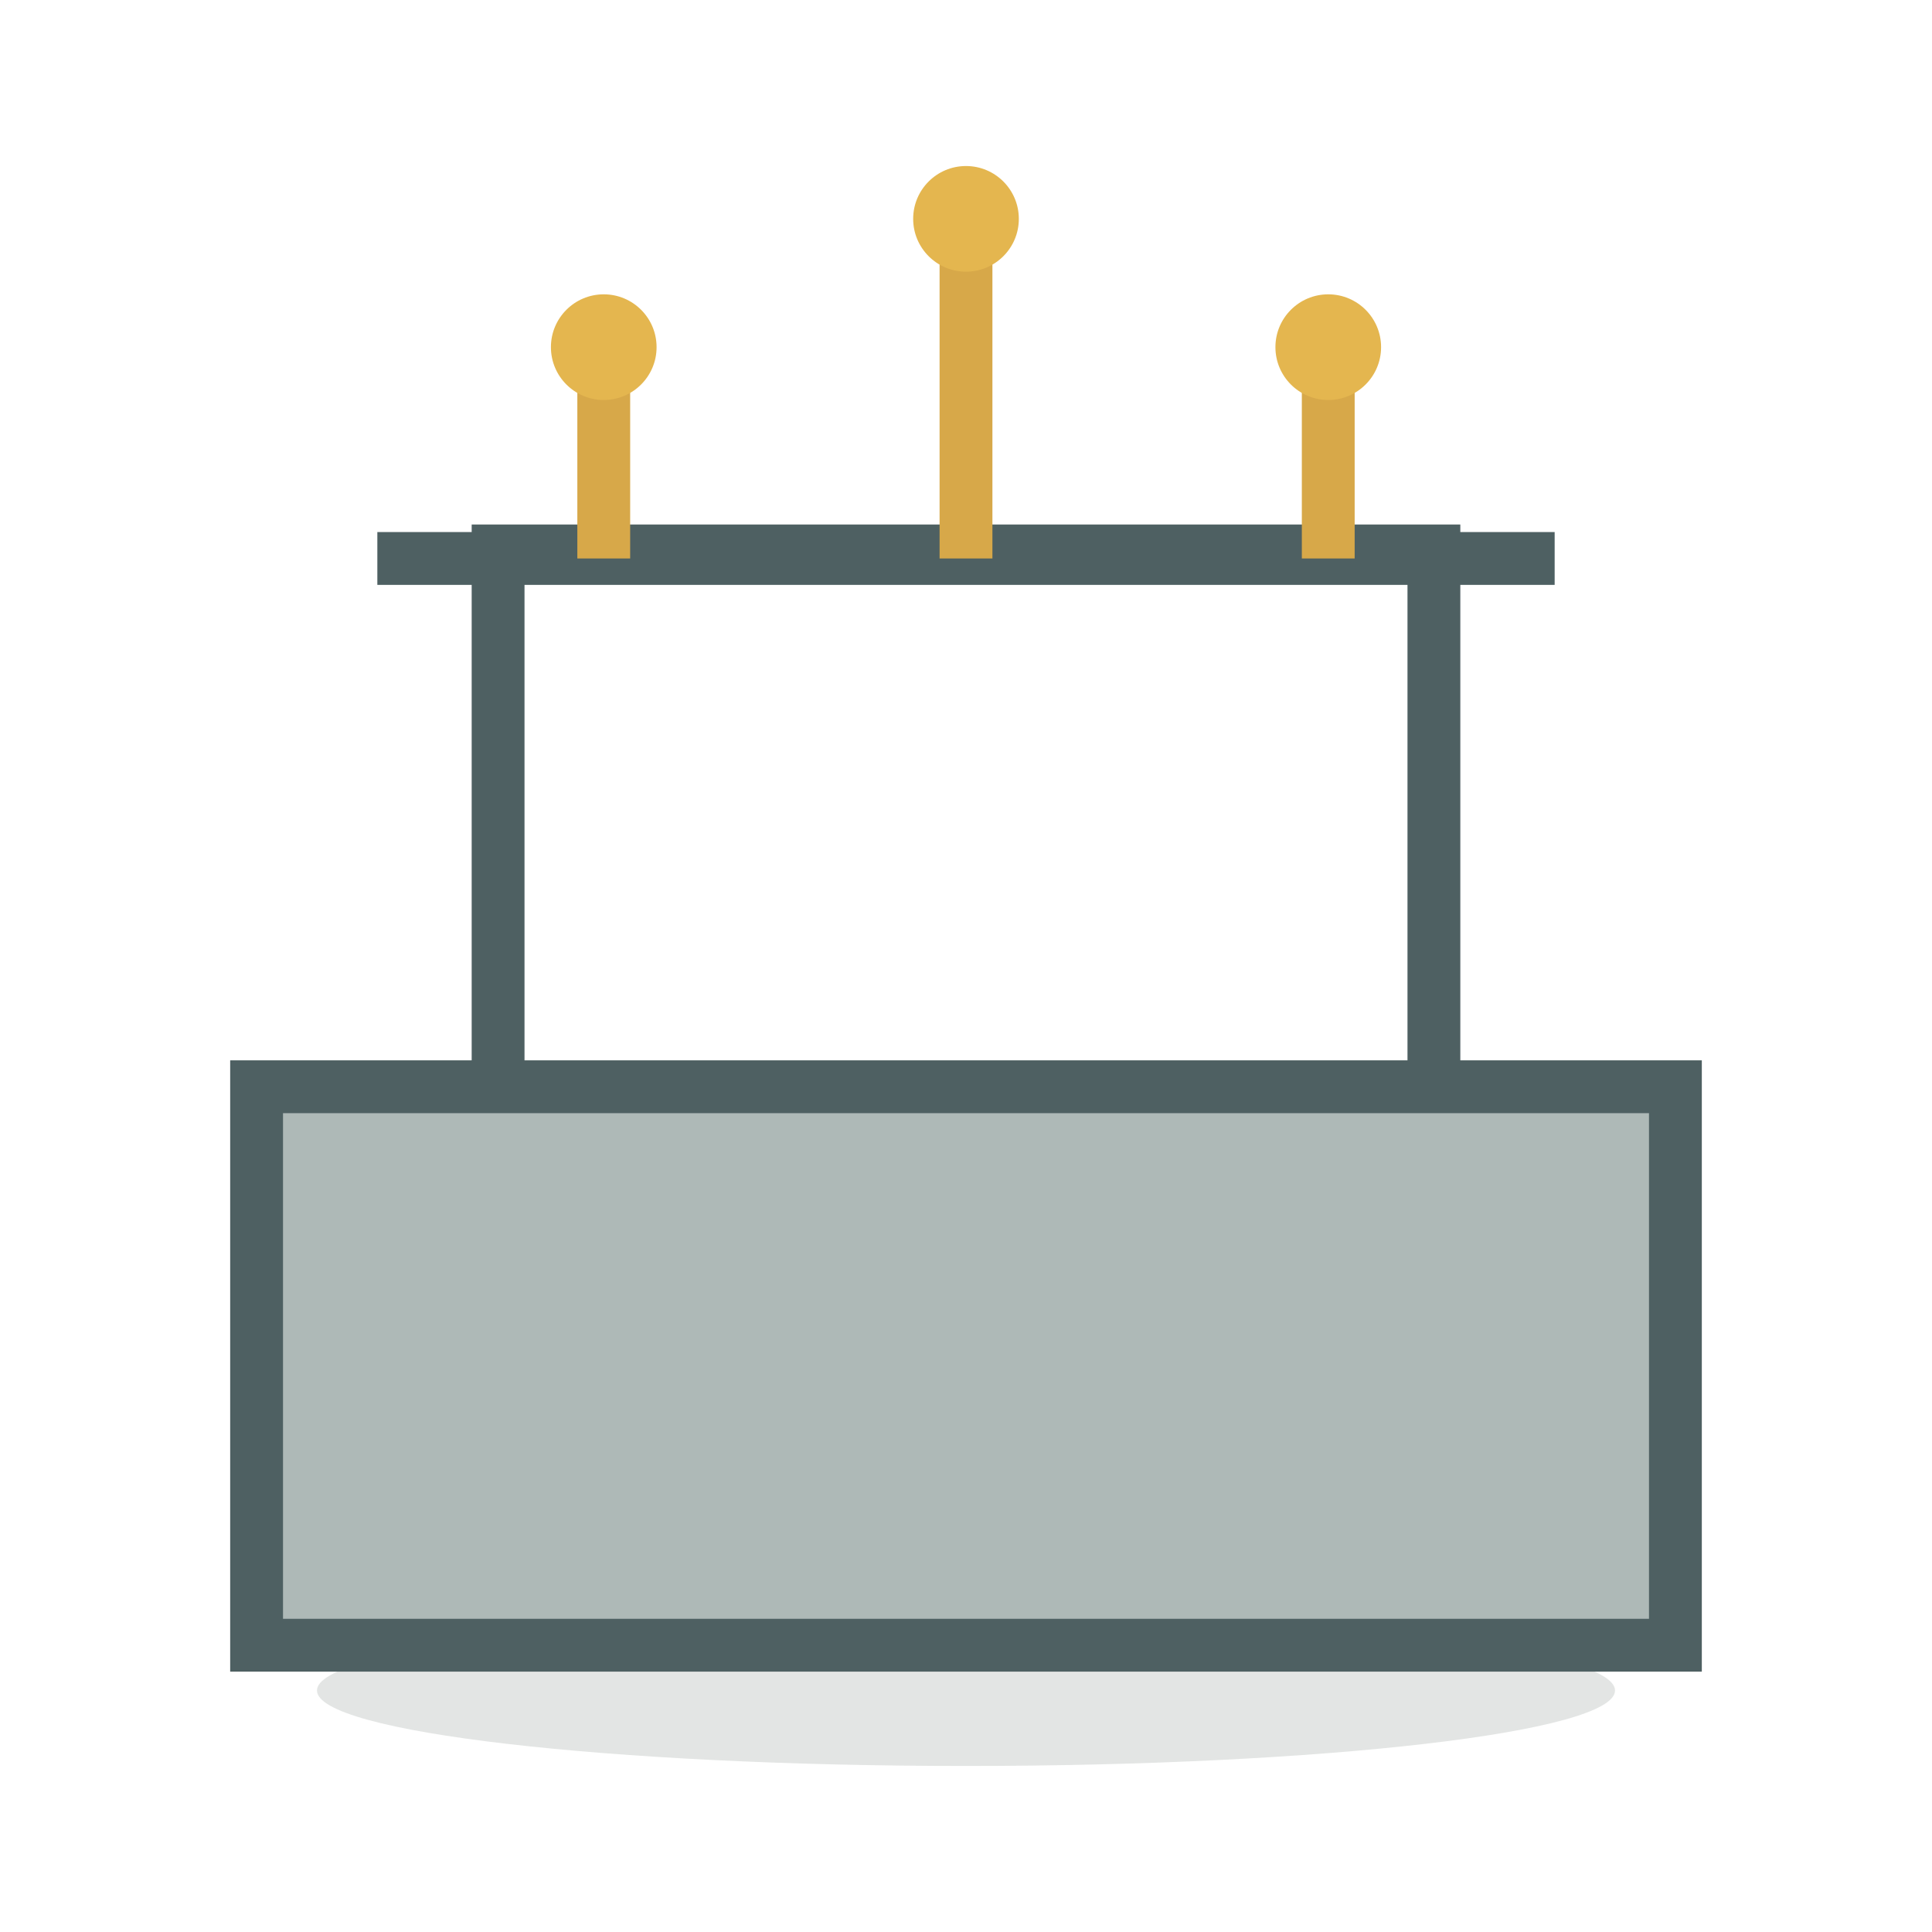
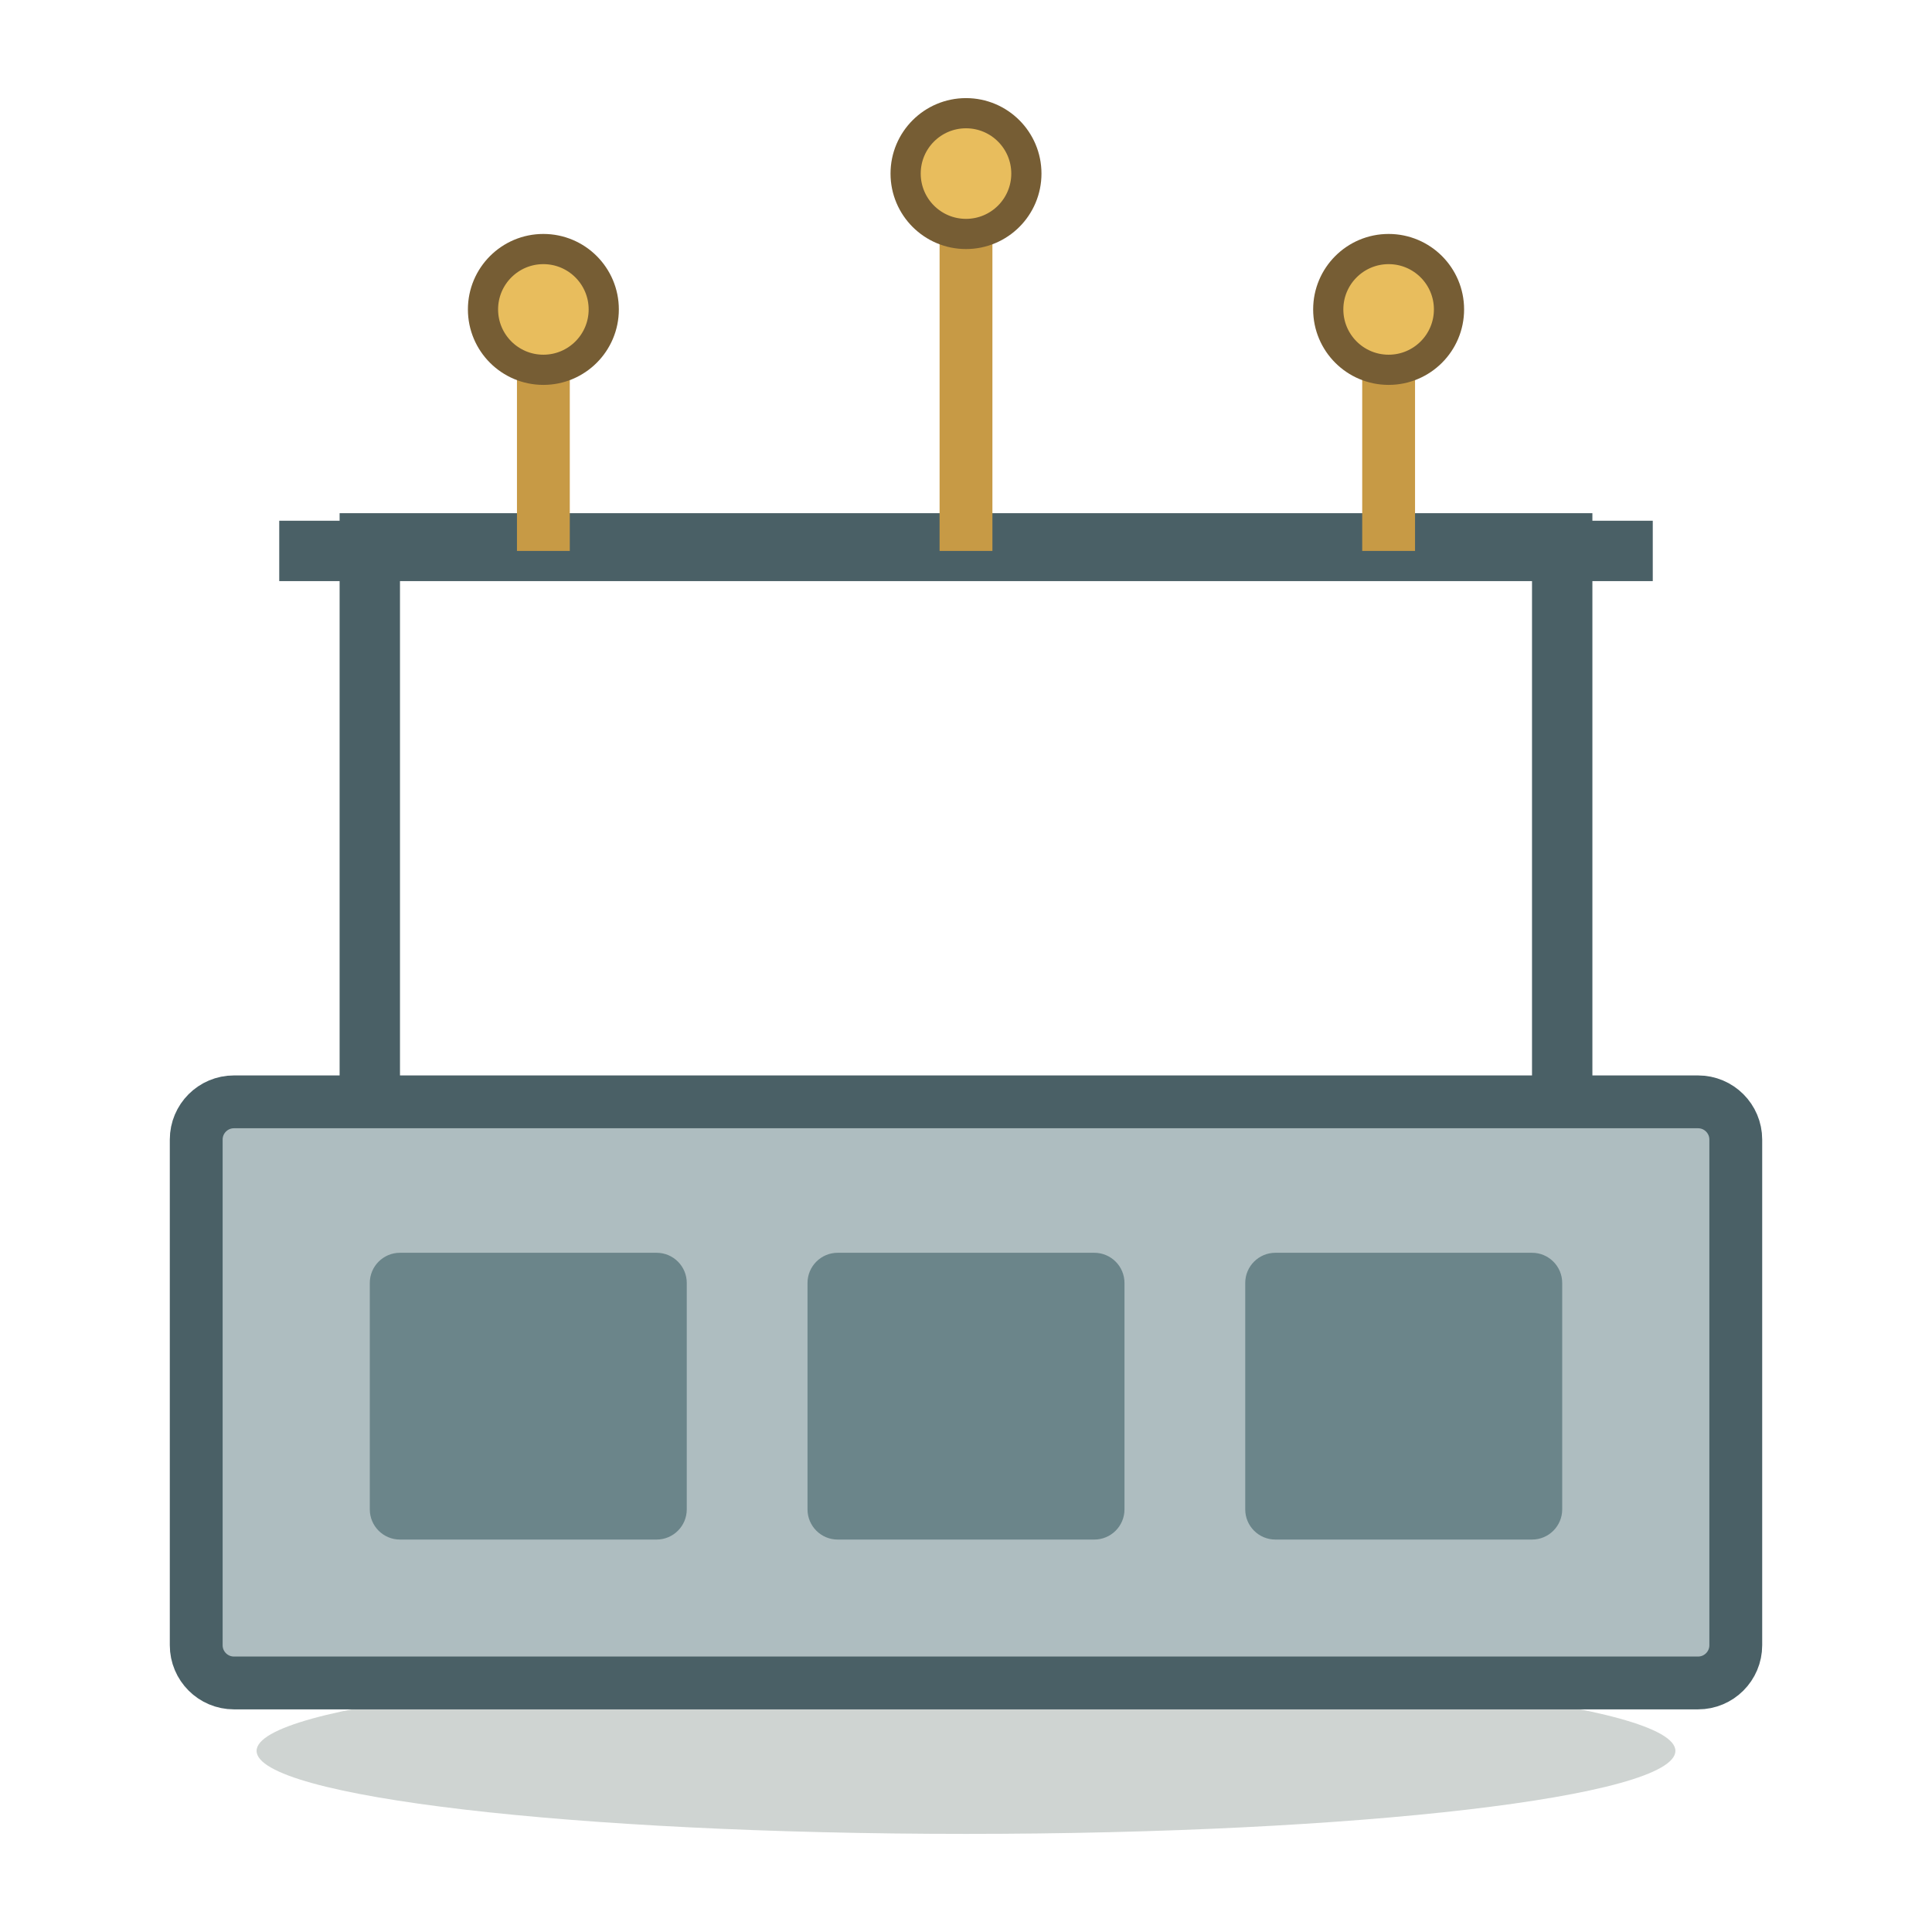
<svg xmlns="http://www.w3.org/2000/svg" width="256" height="256" viewBox="0 0 256 256">
-   <ellipse cx="128" cy="224" rx="86" ry="10" fill="#26382c" opacity=".13" />
-   <rect x="34" y="144" width="188" height="74" fill="#aeb9b7" stroke="#4e6062" stroke-width="7" />
-   <path d="M66 144V73h124v71M50 74h156" fill="none" stroke="#4e6062" stroke-width="7" />
-   <path d="M80 74v-27M128 74V30M176 74V47" stroke="#d7a849" stroke-width="7" />
-   <g fill="#e4b64f">
-     <circle cx="80" cy="46" r="7" />
-     <circle cx="128" cy="29" r="7" />
-     <circle cx="176" cy="46" r="7" />
+   <ellipse cx="128" cy="232" rx="94" ry="11" fill="#253c31" opacity=".22" />
+   <rect x="26" y="146" width="204" height="77" rx="5" fill="#aebdc0" stroke="#4a6066" stroke-width="7" />
+   <path d="M49 146V72h158v74M37 73h182" fill="none" stroke="#4a6066" stroke-width="8" />
+   <path d="M72 73V43M128 73V25M184 73V43" stroke="#c79a45" stroke-width="7" />
+   <g fill="#e8bd5d" stroke="#765d34" stroke-width="4">
+     <circle cx="72" cy="41" r="8" />
+     <circle cx="128" cy="23" r="8" />
+     <circle cx="184" cy="41" r="8" />
+   </g>
+   <g fill="#6b858a">
+     <rect x="49" y="166" width="42" height="38" rx="4" />
+     <rect x="107" y="166" width="42" height="38" rx="4" />
+     <rect x="165" y="166" width="42" height="38" rx="4" />
  </g>
</svg>
